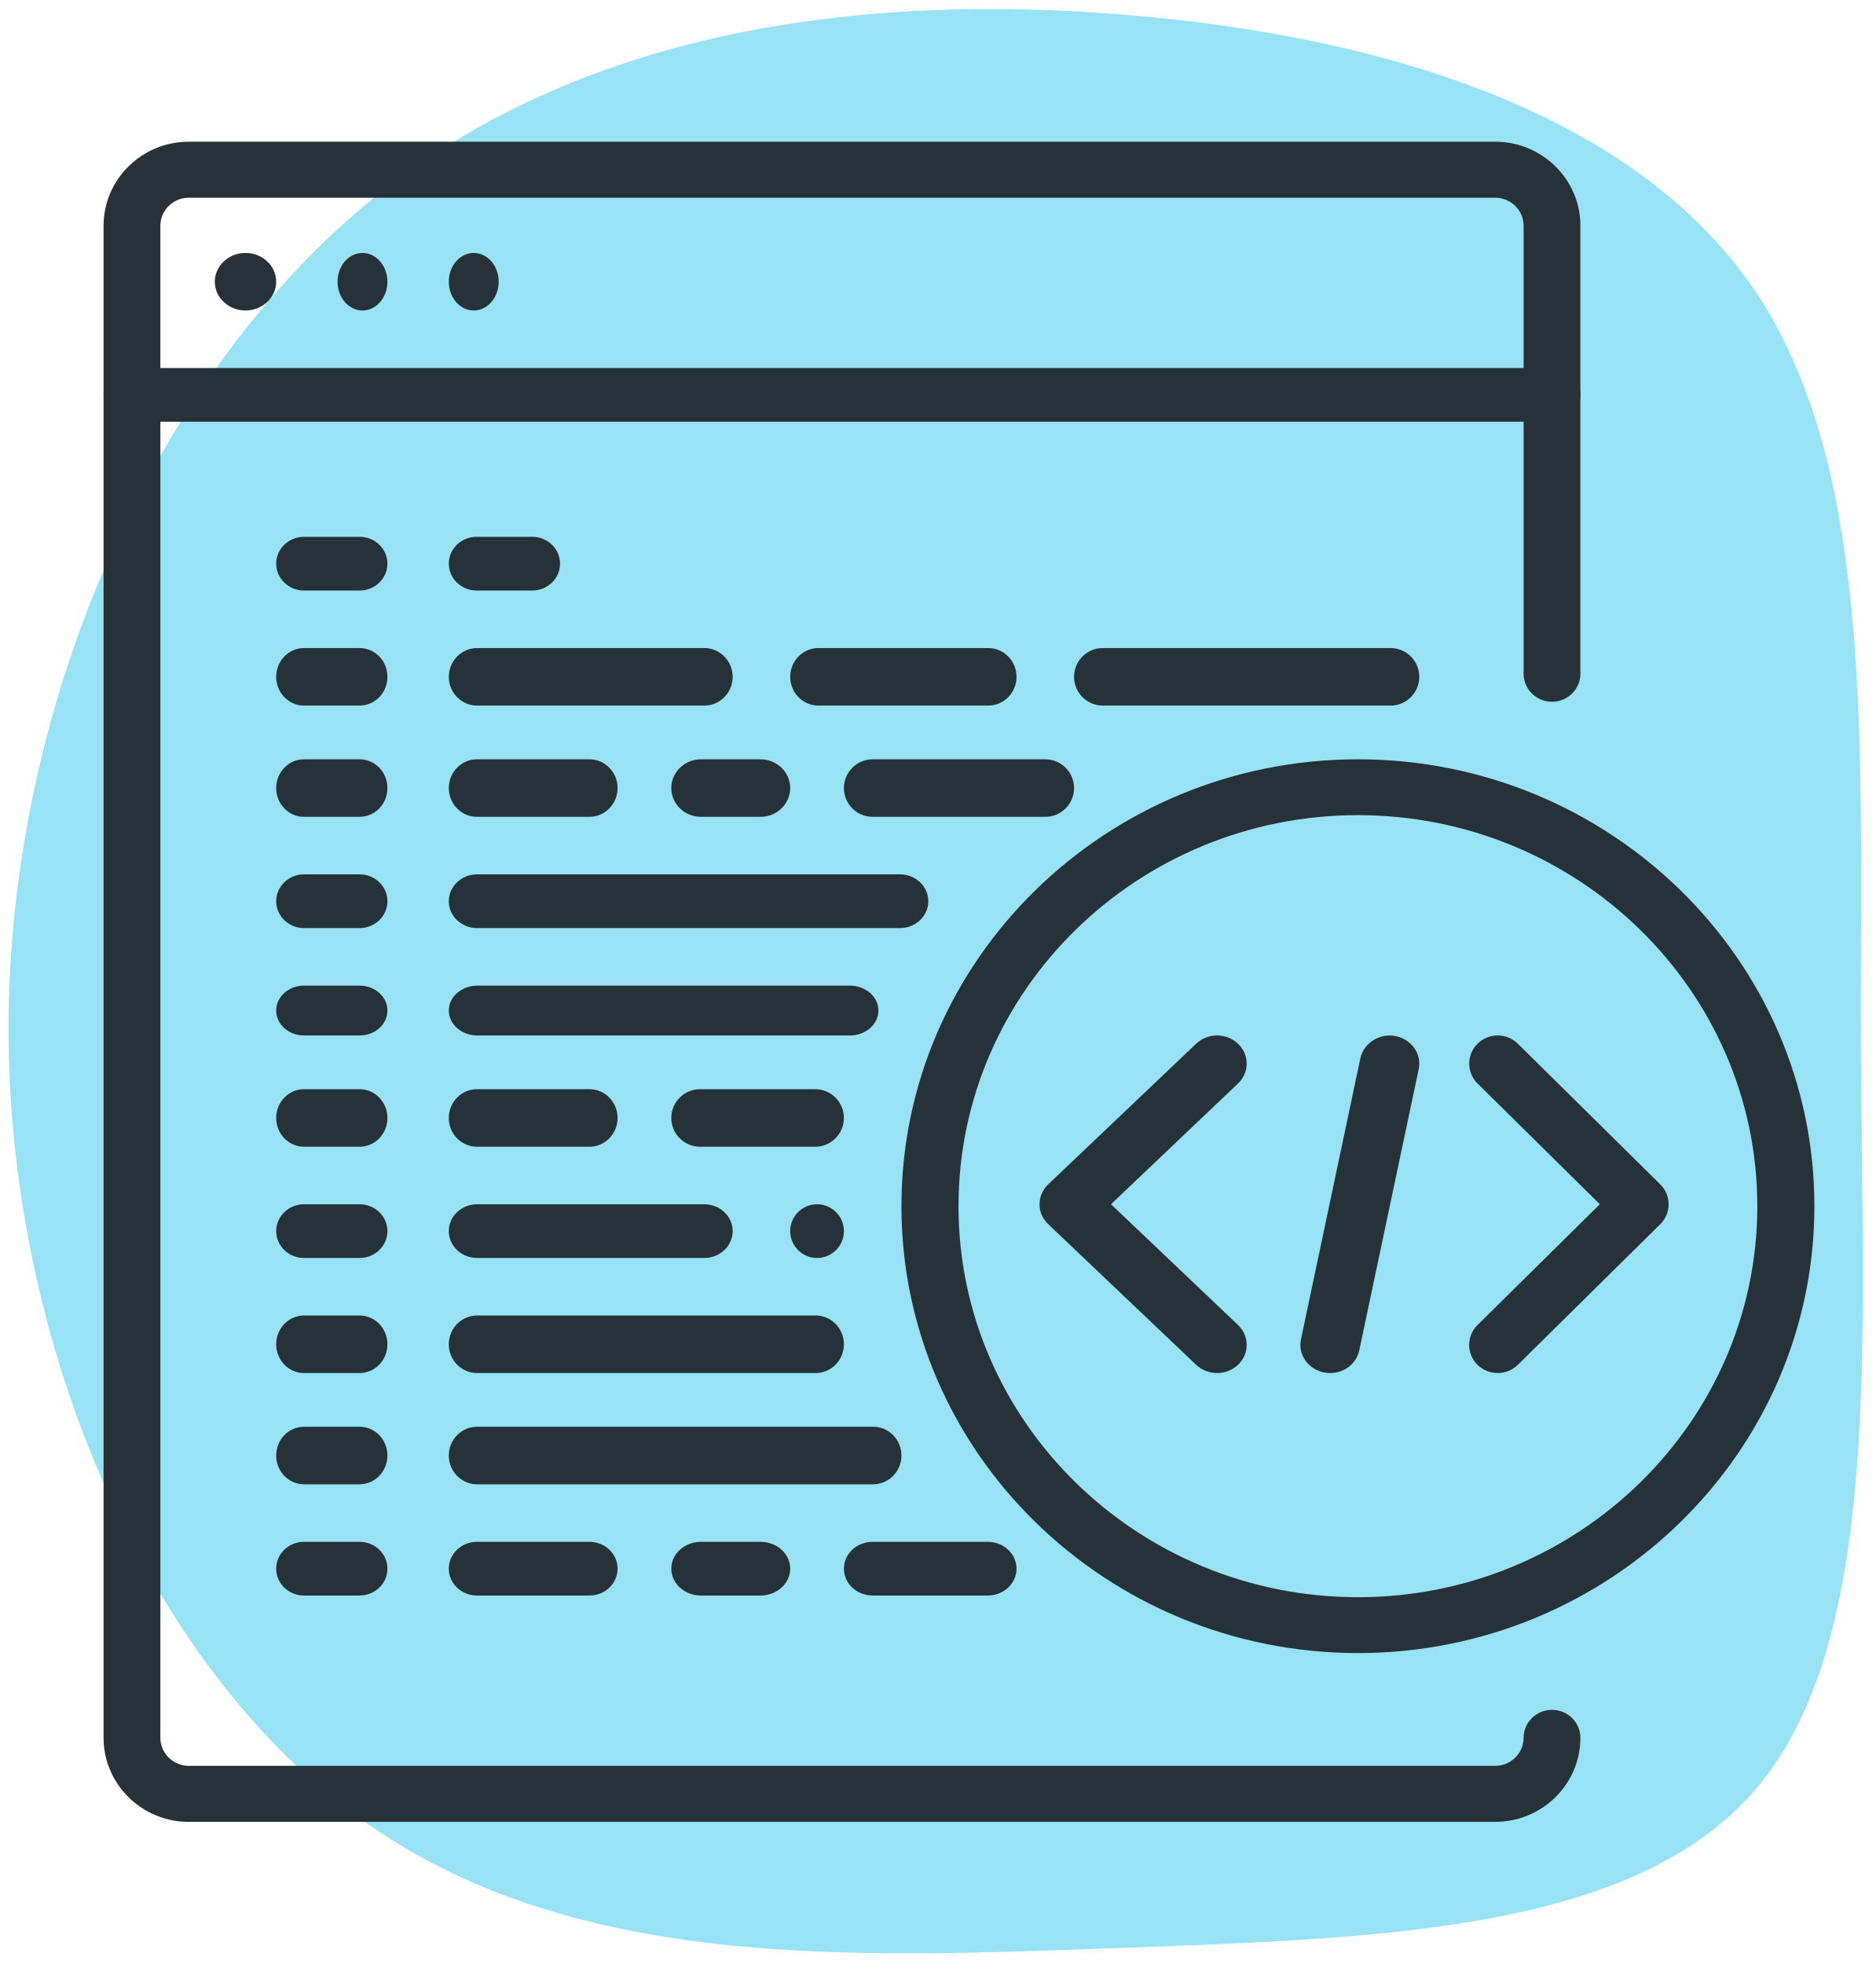
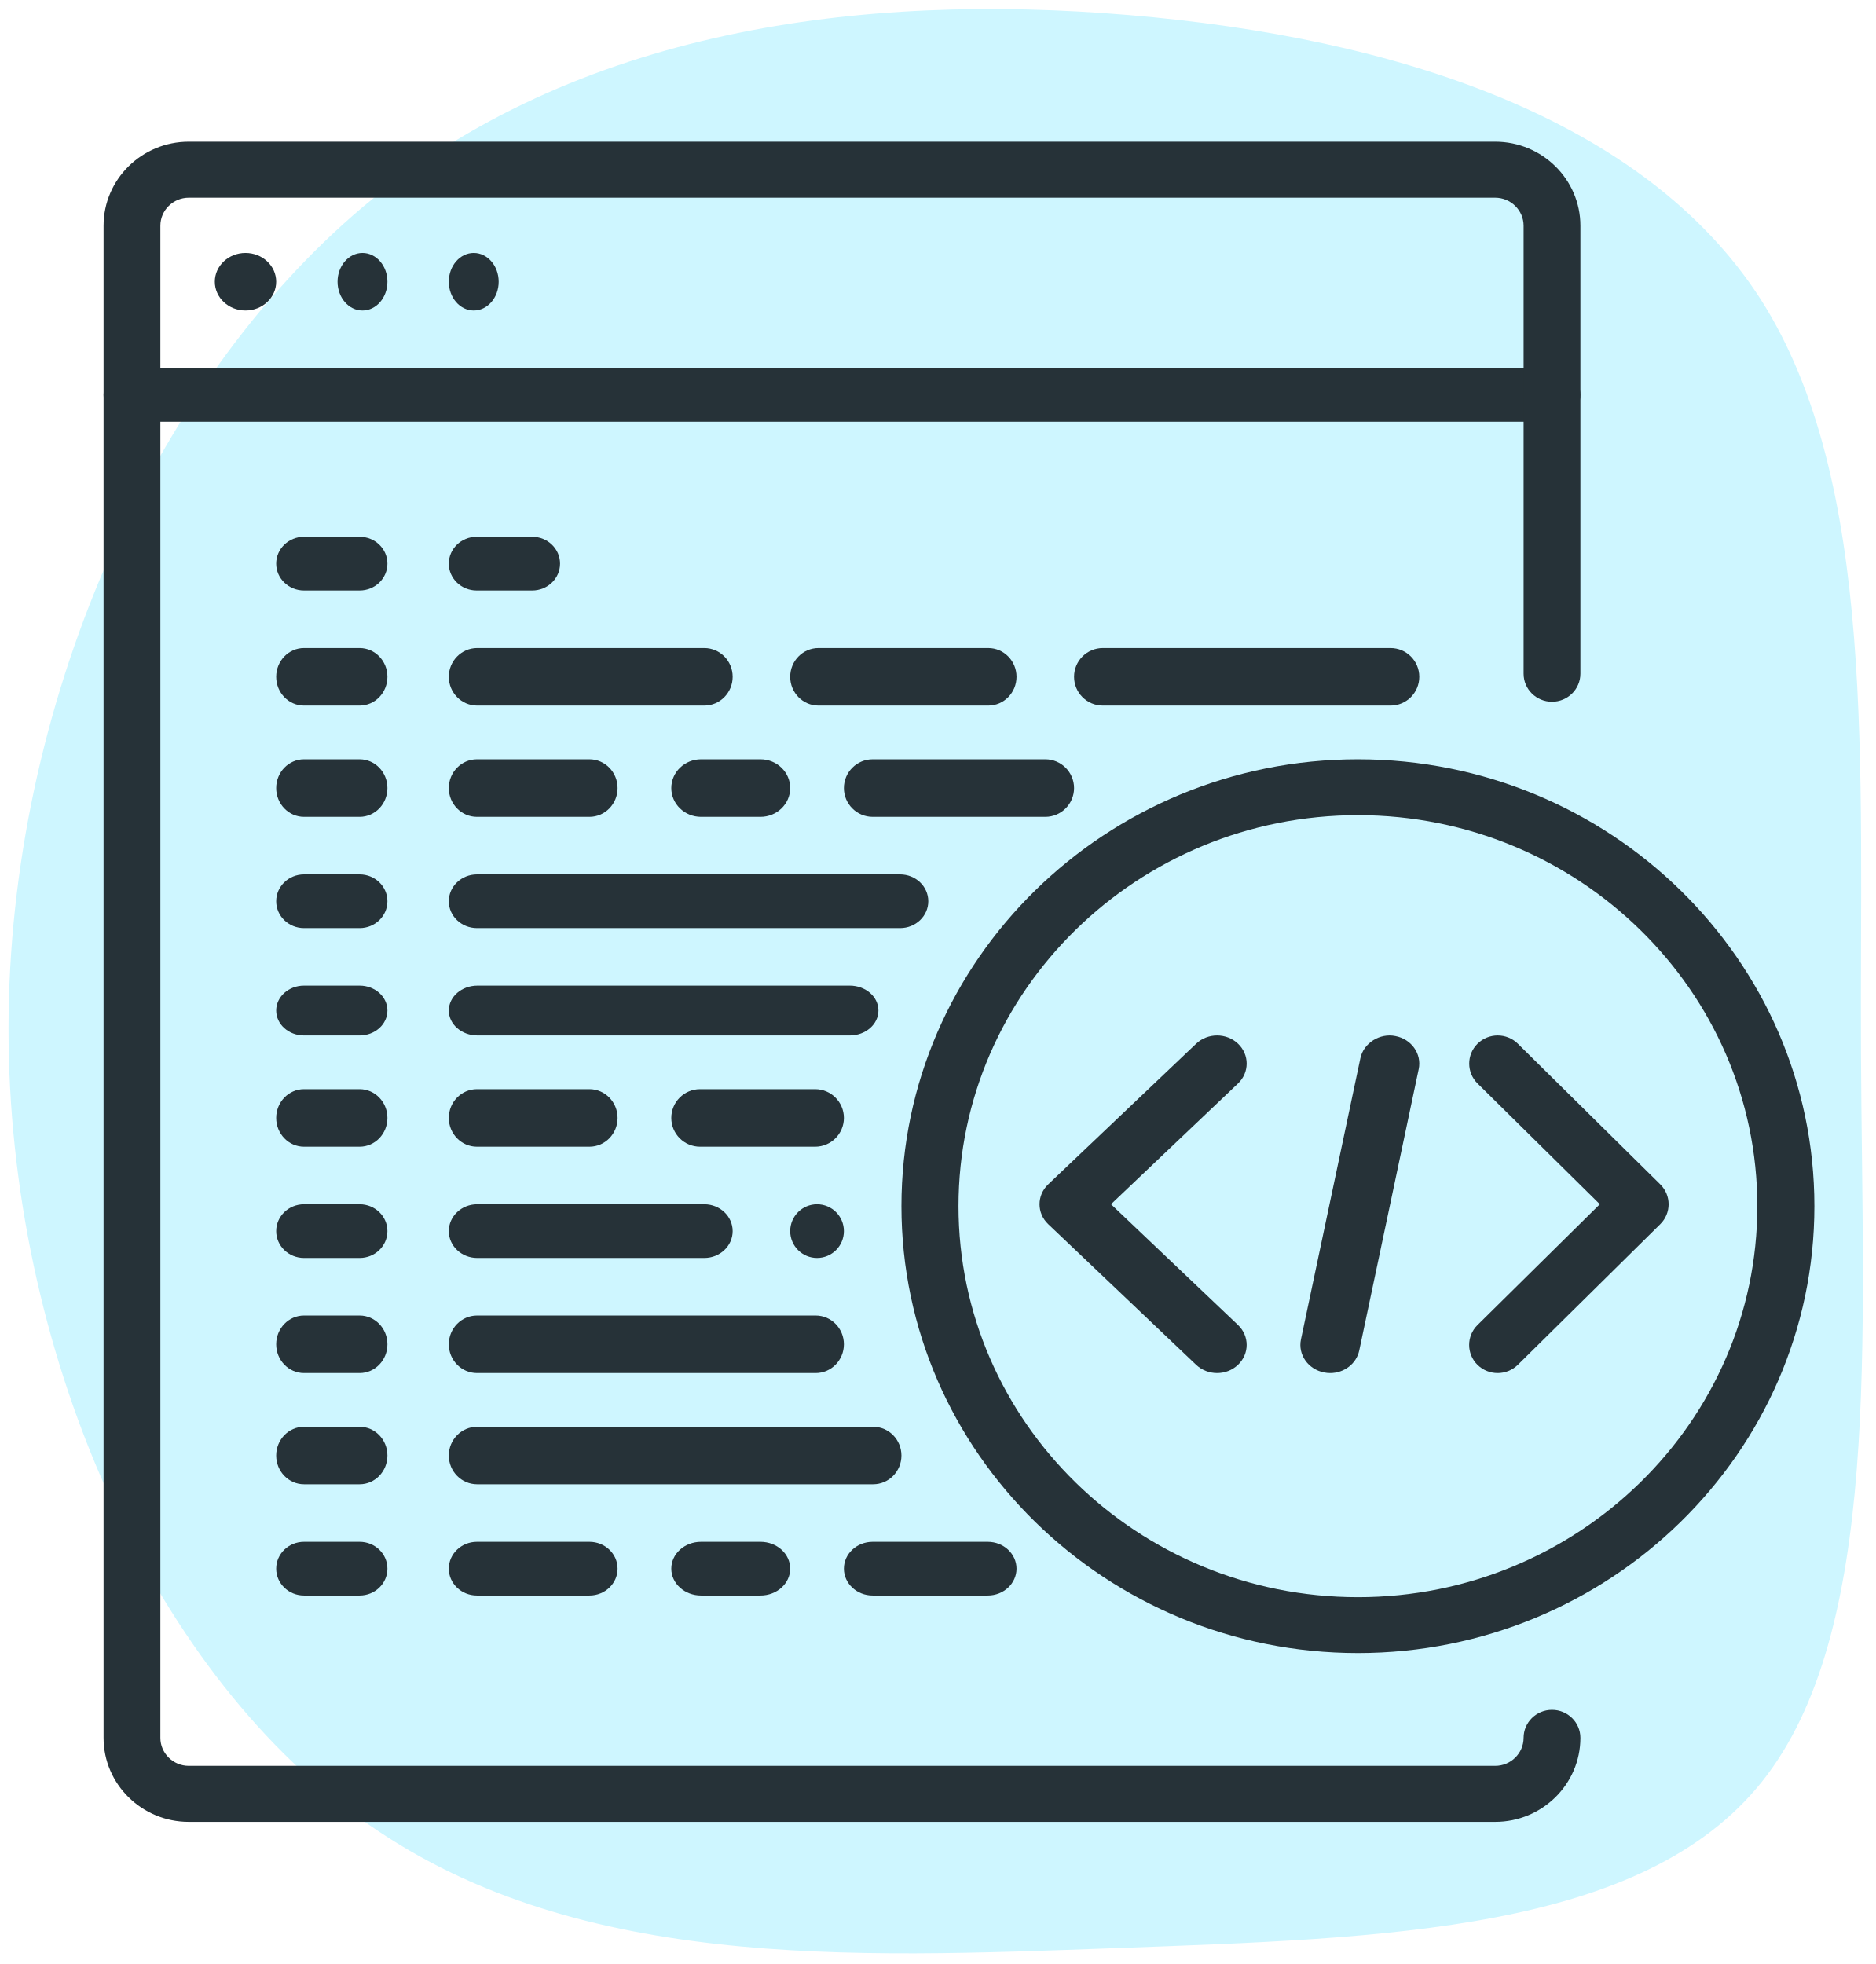
<svg xmlns="http://www.w3.org/2000/svg" width="489" height="512" viewBox="0 0 489 512" fill="none">
-   <path d="M94.721 53.837C39.131 100.666 2.289 184.581 2.224 268.034C2.158 351.488 38.868 434.479 93.66 473.905C148.448 513.732 221.315 510.394 291.346 507.833C361.376 505.272 428.218 503.483 459.34 464.452C490.462 425.42 485.508 349.544 485.142 274.512C484.776 199.481 489.349 125.699 459.029 78.074C428.705 30.85 363.843 9.787 294.244 3.927C224.645 -1.933 150.308 7.409 94.721 53.837Z" fill="#98E2F5" />
+   <path d="M94.721 53.837C39.131 100.666 2.289 184.581 2.224 268.034C2.158 351.488 38.868 434.479 93.66 473.905C148.448 513.732 221.315 510.394 291.346 507.833C361.376 505.272 428.218 503.483 459.34 464.452C490.462 425.42 485.508 349.544 485.142 274.512C484.776 199.481 489.349 125.699 459.029 78.074C428.705 30.85 363.843 9.787 294.244 3.927C224.645 -1.933 150.308 7.409 94.721 53.837Z" fill="#CEF6FF" />
  <path d="M123.5 80.942C127.09 80.942 130 77.584 130 73.442C130 69.299 127.09 65.942 123.5 65.942C119.91 65.942 117 69.299 117 73.442C117 77.584 119.91 80.942 123.5 80.942Z" fill="#263238" />
  <path d="M94.5 80.942C98.09 80.942 101 77.584 101 73.442C101 69.299 98.09 65.942 94.5 65.942C90.91 65.942 88 69.299 88 73.442C88 77.584 90.91 80.942 94.5 80.942Z" fill="#263238" />
  <path d="M64 80.942C68.418 80.942 72 77.584 72 73.442C72 69.299 68.418 65.942 64 65.942C59.582 65.942 56 69.299 56 73.442C56 77.584 59.582 80.942 64 80.942Z" fill="#263238" />
  <path d="M404.596 109.942H34.404C30.317 109.942 27 106.806 27 102.941C27 99.078 30.317 95.942 34.404 95.942H404.596C408.683 95.942 412 99.078 412 102.941C412 106.806 408.683 109.942 404.596 109.942Z" fill="#263238" />
  <path d="M389.789 474.942H49.212C36.966 474.942 27 465.119 27 453.042V58.842C27 46.767 36.966 36.942 49.212 36.942H389.789C402.035 36.942 412 46.767 412 58.842V175.642C412 179.671 408.683 182.942 404.596 182.942C400.509 182.942 397.193 179.671 397.193 175.642V58.842C397.193 54.827 393.861 51.542 389.789 51.542H49.212C45.139 51.542 41.808 54.827 41.808 58.842V453.042C41.808 457.058 45.139 460.341 49.212 460.341H389.789C393.861 460.341 397.193 457.058 397.193 453.042C397.193 449.014 400.509 445.744 404.596 445.744C408.683 445.744 412 449.014 412 453.042C412 465.119 402.035 474.942 389.789 474.942Z" fill="#263238" />
  <path d="M93.75 327.942H79.25C75.248 327.942 72 324.806 72 320.942C72 317.078 75.248 313.942 79.25 313.942H93.75C97.752 313.942 101 317.078 101 320.942C101 324.806 97.752 327.942 93.75 327.942Z" fill="#263238" />
  <path d="M93.75 415.942H79.25C75.248 415.942 72 412.806 72 408.942C72 405.078 75.248 401.942 79.25 401.942H93.75C97.752 401.942 101 405.078 101 408.942C101 412.806 97.752 415.942 93.75 415.942Z" fill="#263238" />
  <path d="M93.75 386.942H79.25C75.248 386.942 72 383.582 72 379.442C72 375.302 75.248 371.942 79.25 371.942H93.75C97.752 371.942 101 375.302 101 379.442C101 383.582 97.752 386.942 93.75 386.942Z" fill="#263238" />
  <path d="M93.75 357.942H79.25C75.248 357.942 72 354.582 72 350.442C72 346.302 75.248 342.942 79.25 342.942H93.75C97.752 342.942 101 346.302 101 350.442C101 354.582 97.752 357.942 93.75 357.942Z" fill="#263238" />
  <path d="M227.625 386.942H124.375C120.304 386.942 117 383.582 117 379.442C117 375.302 120.304 371.942 124.375 371.942H227.625C231.696 371.942 235 375.302 235 379.442C235 383.582 231.696 386.942 227.625 386.942Z" fill="#263238" />
  <path d="M153.667 415.942H124.333C120.286 415.942 117 412.806 117 408.942C117 405.078 120.286 401.942 124.333 401.942H153.667C157.715 401.942 161 405.078 161 408.942C161 412.806 157.715 415.942 153.667 415.942Z" fill="#263238" />
  <path d="M257.5 415.942H227.5C223.36 415.942 220 412.806 220 408.942C220 405.078 223.36 401.942 227.5 401.942H257.5C261.64 401.942 265 405.078 265 408.942C265 412.806 261.64 415.942 257.5 415.942Z" fill="#263238" />
  <path d="M212.643 357.942H124.357C120.296 357.942 117 354.582 117 350.442C117 346.302 120.296 342.942 124.357 342.942H212.643C216.704 342.942 220 346.302 220 350.442C220 354.582 216.704 357.942 212.643 357.942Z" fill="#263238" />
  <path d="M198.25 415.942H182.75C178.472 415.942 175 412.806 175 408.942C175 405.078 178.472 401.942 182.75 401.942H198.25C202.528 401.942 206 405.078 206 408.942C206 412.806 202.528 415.942 198.25 415.942Z" fill="#263238" />
  <path d="M93.75 298.942H79.25C75.248 298.942 72 295.582 72 291.442C72 287.302 75.248 283.942 79.25 283.942H93.75C97.752 283.942 101 287.302 101 291.442C101 295.582 97.752 298.942 93.75 298.942Z" fill="#263238" />
  <path d="M93.75 269.942H79.25C75.248 269.942 72 267.03 72 263.442C72 259.854 75.248 256.942 79.25 256.942H93.75C97.752 256.942 101 259.854 101 263.442C101 267.03 97.752 269.942 93.75 269.942Z" fill="#263238" />
  <path d="M93.75 241.942H79.25C75.248 241.942 72 238.806 72 234.942C72 231.078 75.248 227.942 79.25 227.942H93.75C97.752 227.942 101 231.078 101 234.942C101 238.806 97.752 241.942 93.75 241.942Z" fill="#263238" />
  <path d="M153.667 212.942H124.333C120.286 212.942 117 209.582 117 205.442C117 201.302 120.286 197.942 124.333 197.942H153.667C157.715 197.942 161 201.302 161 205.442C161 209.582 157.715 212.942 153.667 212.942Z" fill="#263238" />
  <path d="M272.5 212.942H227.5C223.36 212.942 220 209.582 220 205.442C220 201.302 223.36 197.942 227.5 197.942H272.5C276.64 197.942 280 201.302 280 205.442C280 209.582 276.64 212.942 272.5 212.942Z" fill="#263238" />
  <path d="M362.5 183.942H287.5C283.36 183.942 280 180.582 280 176.442C280 172.302 283.36 168.942 287.5 168.942H362.5C366.64 168.942 370 172.302 370 176.442C370 180.582 366.64 183.942 362.5 183.942Z" fill="#263238" />
  <path d="M221.533 269.942H124.467C120.345 269.942 117 267.03 117 263.442C117 259.854 120.345 256.942 124.467 256.942H221.533C225.655 256.942 229 259.854 229 263.442C229 267.03 225.655 269.942 221.533 269.942Z" fill="#263238" />
  <path d="M183.6 327.942H124.4C120.316 327.942 117 324.806 117 320.942C117 317.078 120.316 313.942 124.4 313.942H183.6C187.685 313.942 191 317.078 191 320.942C191 324.806 187.685 327.942 183.6 327.942Z" fill="#263238" />
  <path d="M257.625 183.942H213.375C209.304 183.942 206 180.582 206 176.442C206 172.302 209.304 168.942 213.375 168.942H257.625C261.696 168.942 265 172.302 265 176.442C265 180.582 261.696 183.942 257.625 183.942Z" fill="#263238" />
  <path d="M153.667 298.942H124.333C120.286 298.942 117 295.582 117 291.442C117 287.302 120.286 283.942 124.333 283.942H153.667C157.715 283.942 161 287.302 161 291.442C161 295.582 157.715 298.942 153.667 298.942Z" fill="#263238" />
  <path d="M213 327.942C209.136 327.942 206 324.806 206 320.942C206 317.078 209.136 313.942 213 313.942C216.864 313.942 220 317.078 220 320.942C220 324.806 216.864 327.942 213 327.942Z" fill="#263238" />
  <path d="M183.6 183.942H124.4C120.316 183.942 117 180.582 117 176.442C117 172.302 120.316 168.942 124.4 168.942H183.6C187.685 168.942 191 172.302 191 176.442C191 180.582 187.685 183.942 183.6 183.942Z" fill="#263238" />
  <path d="M93.75 212.942H79.25C75.248 212.942 72 209.582 72 205.442C72 201.302 75.248 197.942 79.25 197.942H93.75C97.752 197.942 101 201.302 101 205.442C101 209.582 97.752 212.942 93.75 212.942Z" fill="#263238" />
  <path d="M93.75 183.942H79.25C75.248 183.942 72 180.582 72 176.442C72 172.302 75.248 168.942 79.25 168.942H93.75C97.752 168.942 101 172.302 101 176.442C101 180.582 97.752 183.942 93.75 183.942Z" fill="#263238" />
  <path d="M93.75 153.942H79.25C75.248 153.942 72 150.806 72 146.942C72 143.078 75.248 139.942 79.25 139.942H93.75C97.752 139.942 101 143.078 101 146.942C101 150.806 97.752 153.942 93.75 153.942Z" fill="#263238" />
  <path d="M234.647 241.942H124.353C120.295 241.942 117 238.806 117 234.942C117 231.078 120.295 227.942 124.353 227.942H234.647C238.706 227.942 242 231.078 242 234.942C242 238.806 238.706 241.942 234.647 241.942Z" fill="#263238" />
  <path d="M212.5 298.942H182.5C178.36 298.942 175 295.582 175 291.442C175 287.302 178.36 283.942 182.5 283.942H212.5C216.64 283.942 220 287.302 220 291.442C220 295.582 216.64 298.942 212.5 298.942Z" fill="#263238" />
  <path d="M138.75 153.942H124.25C120.248 153.942 117 150.806 117 146.942C117 143.078 120.248 139.942 124.25 139.942H138.75C142.752 139.942 146 143.078 146 146.942C146 150.806 142.752 153.942 138.75 153.942Z" fill="#263238" />
  <path d="M198.25 212.942H182.75C178.472 212.942 175 209.582 175 205.442C175 201.302 178.472 197.942 182.75 197.942H198.25C202.528 197.942 206 201.302 206 205.442C206 209.582 202.528 212.942 198.25 212.942Z" fill="#263238" />
  <path d="M354 430.942C288.387 430.942 235 378.677 235 314.442C235 250.206 288.387 197.942 354 197.942C419.615 197.942 473 250.206 473 314.442C473 378.677 419.615 430.942 354 430.942ZM354 212.504C296.598 212.504 249.875 258.245 249.875 314.442C249.875 370.639 296.598 416.379 354 416.379C411.403 416.379 458.124 370.639 458.124 314.442C458.124 258.245 411.403 212.504 354 212.504Z" fill="#263238" />
  <path d="M346.775 357.942C346.264 357.942 345.752 357.897 345.241 357.795C341.042 357.003 338.314 353.146 339.151 349.173L354.647 275.856C355.499 271.868 359.761 269.272 363.759 270.093C367.959 270.885 370.686 274.742 369.849 278.715L354.353 352.032C353.609 355.537 350.386 357.942 346.775 357.942Z" fill="#263238" />
  <path d="M390.431 357.942C388.53 357.942 386.628 357.223 385.172 355.8C382.276 352.94 382.276 348.29 385.172 345.43L417.066 313.936L385.188 282.458C382.291 279.597 382.291 274.948 385.188 272.087C388.084 269.227 392.793 269.227 395.69 272.087L432.825 308.758C435.725 311.619 435.725 316.269 432.825 319.129L395.69 355.8C394.234 357.223 392.333 357.942 390.431 357.942Z" fill="#263238" />
  <path d="M317.296 357.942C315.321 357.942 313.346 357.223 311.834 355.8L273.257 319.129C270.248 316.269 270.248 311.619 273.257 308.758L311.834 272.087C314.842 269.227 319.734 269.227 322.743 272.087C325.752 274.948 325.752 279.597 322.743 282.458L289.629 313.936L322.743 345.415C325.752 348.275 325.752 352.925 322.743 355.786C321.246 357.223 319.271 357.942 317.296 357.942Z" fill="#263238" />
</svg>
